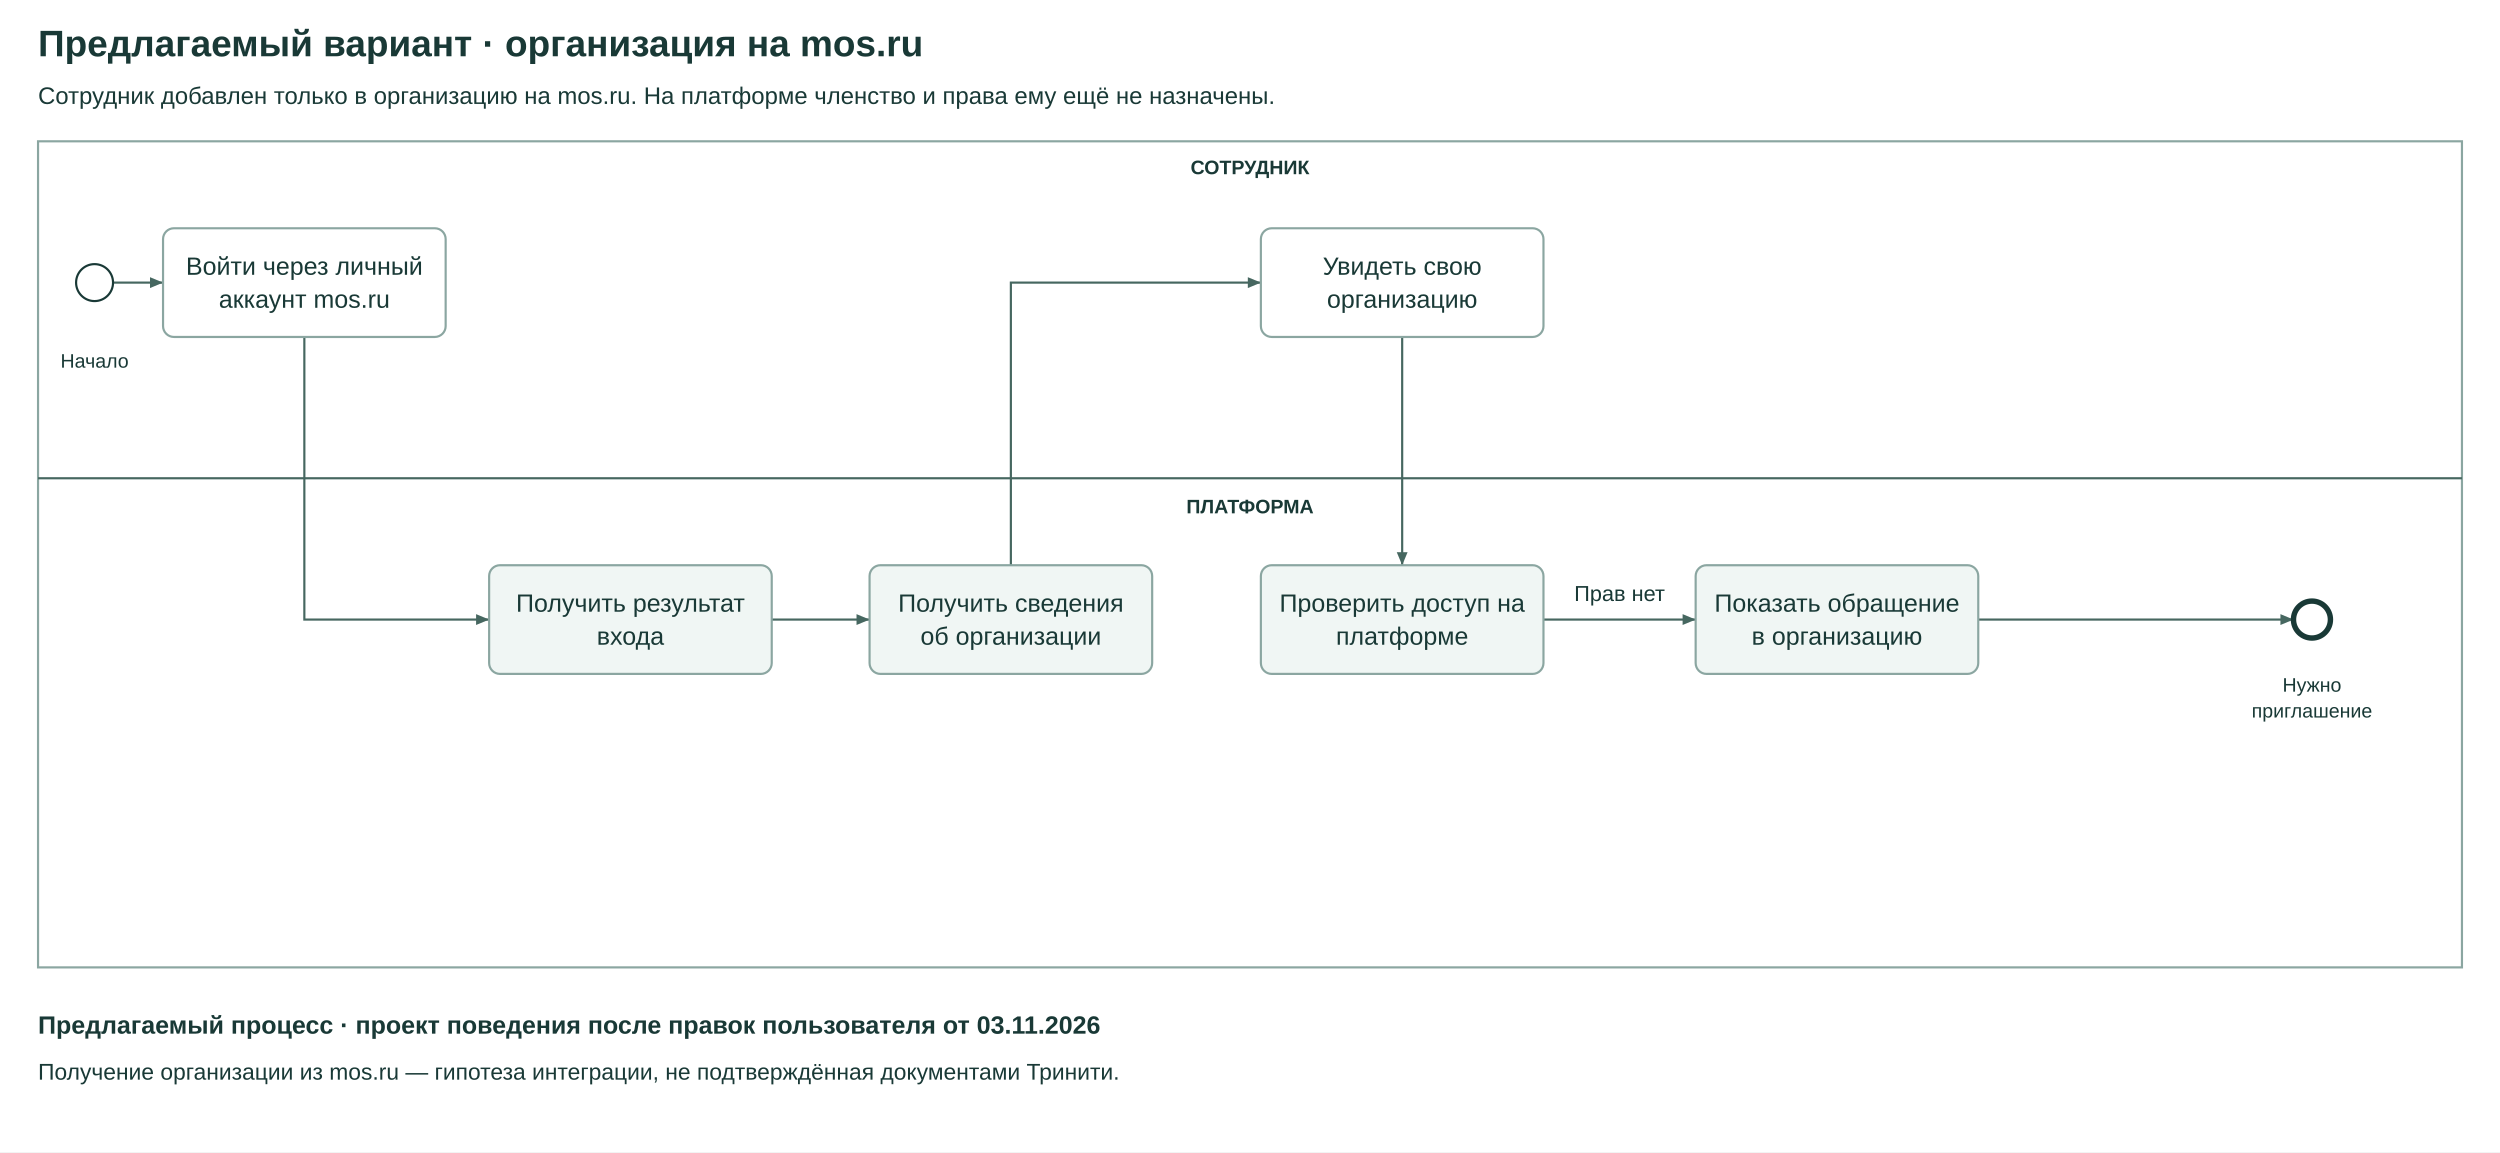
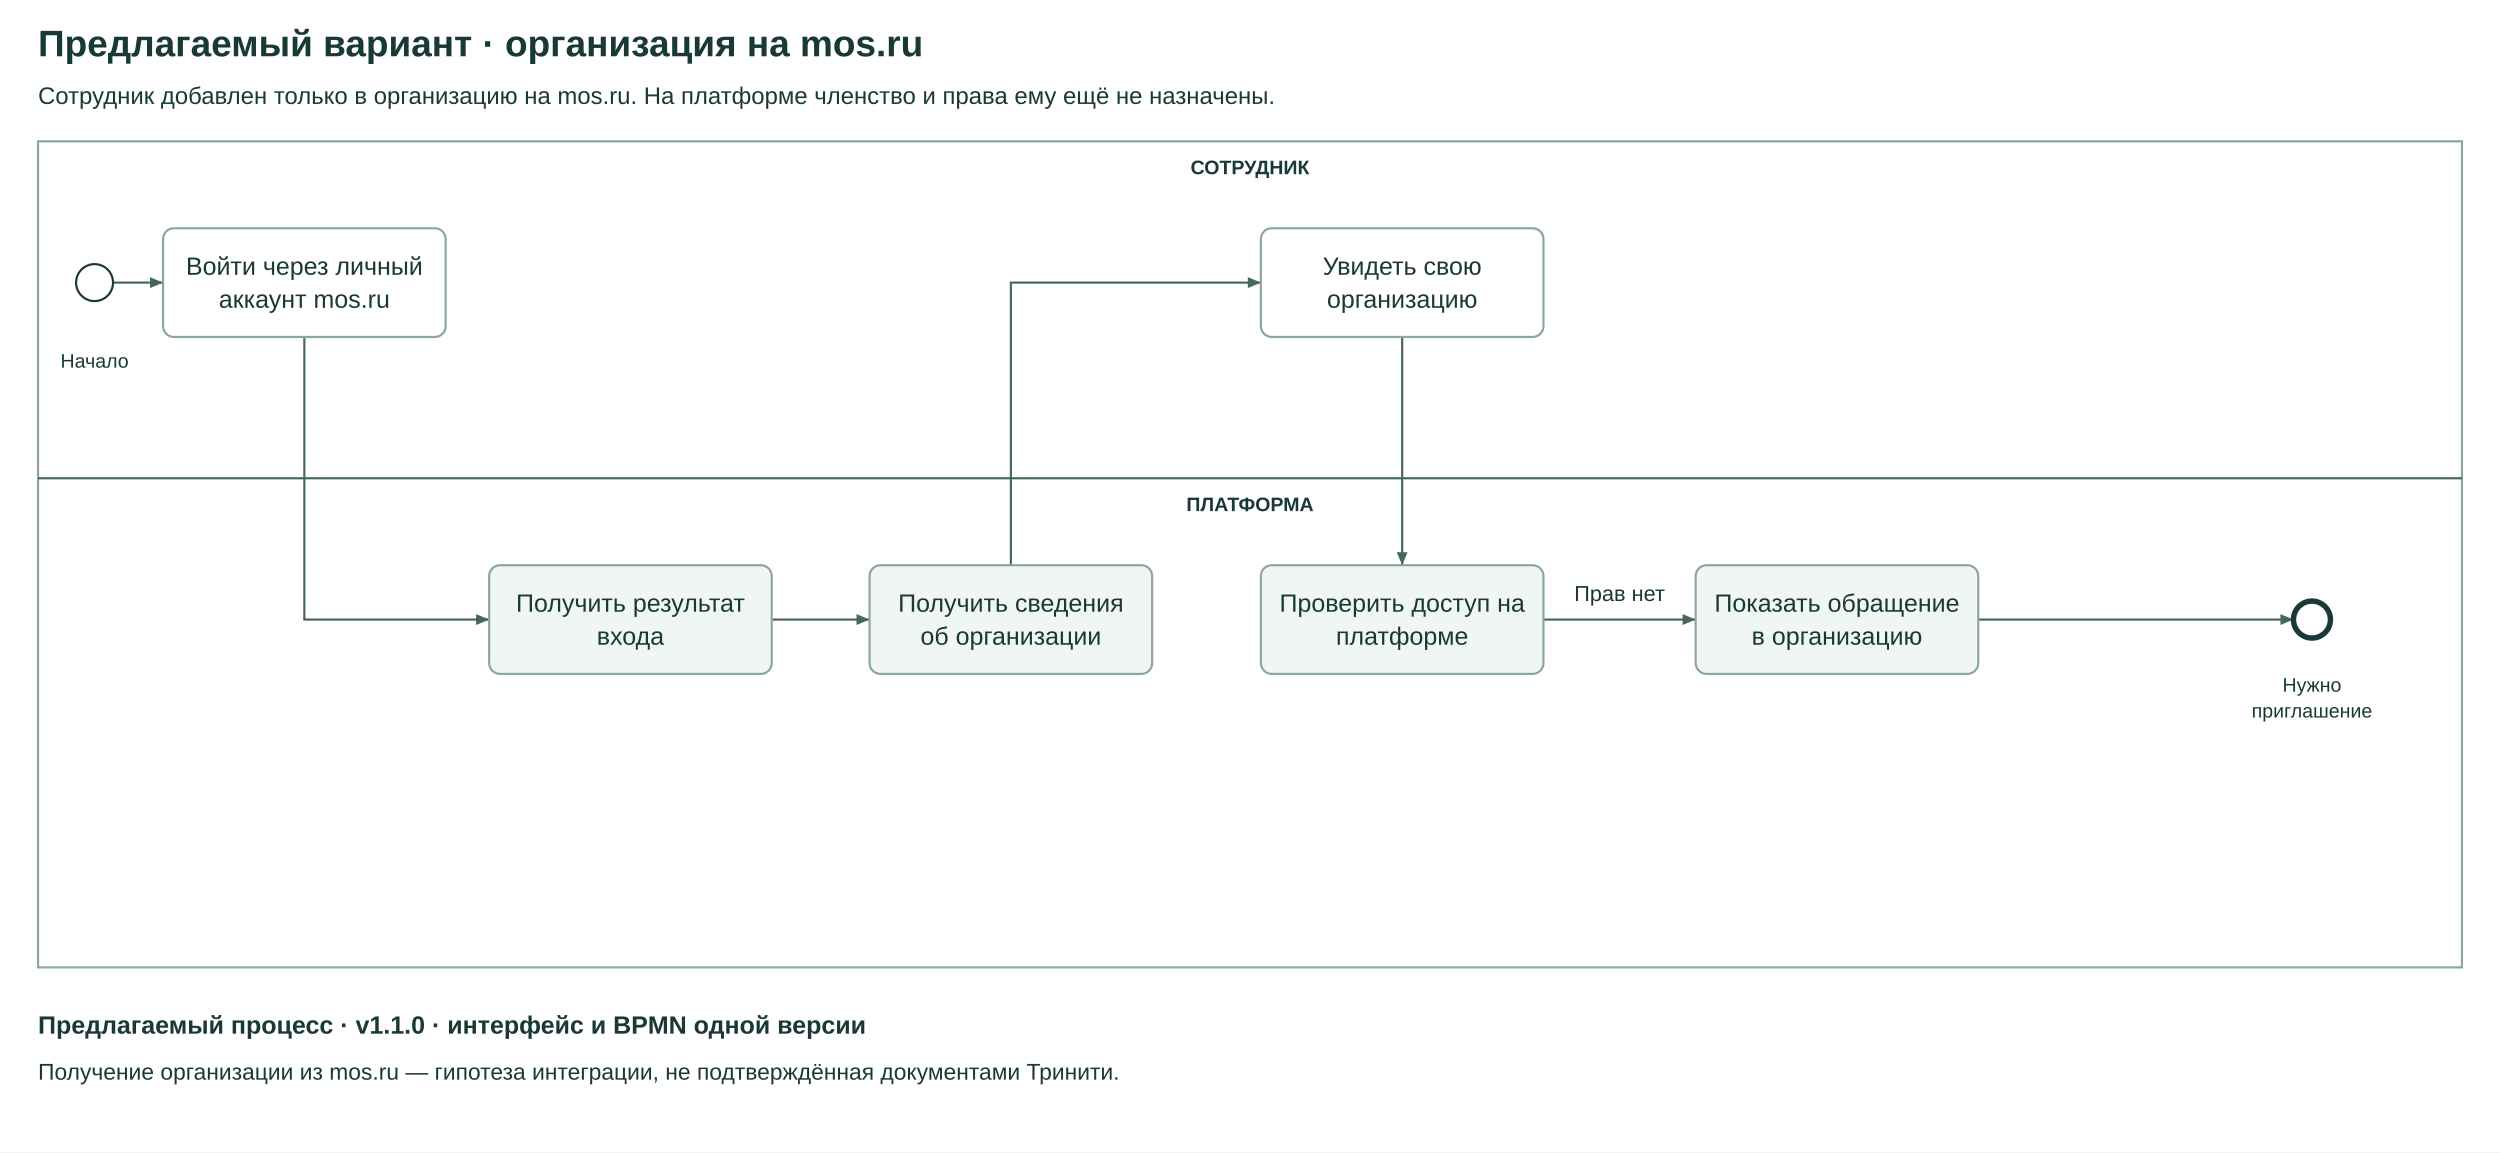
<svg xmlns="http://www.w3.org/2000/svg" width="2300" height="1060" viewBox="0 0 2300 1060" role="img">
  <rect width="100%" height="100%" fill="white" />
  <text x="35" y="40.0" dominant-baseline="central" text-anchor="start" font-family="Arial,sans-serif" font-size="34" font-weight="700" fill="#193936">Предлагаемый вариант · организация на mos.ru</text>
  <text x="35" y="88.0" dominant-baseline="central" text-anchor="start" font-family="Arial,sans-serif" font-size="22" font-weight="400" fill="#193936">Сотрудник добавлен только в организацию на mos.ru. На платформе членство и права ему ещё не назначены.</text>
  <rect x="35" y="130" width="2230" height="760" rx="0" fill="#ffffff" stroke="#8ba6a1" stroke-width="2" />
+   <text x="1150.0" y="154.0" dominant-baseline="central" text-anchor="middle" font-family="Arial,sans-serif" font-size="18" font-weight="700" fill="#193936">СОТРУДНИК</text>
  <polyline points="35,440 2265,440" fill="none" stroke="#466760" stroke-width="2" />
-   <text x="1150" y="154.0" dominant-baseline="central" text-anchor="middle" font-family="Arial,sans-serif" font-size="18" font-weight="700" fill="#193936">СОТРУДНИК</text>
-   <text x="1150" y="466.0" dominant-baseline="central" text-anchor="middle" font-family="Arial,sans-serif" font-size="18" font-weight="700" fill="#193936">ПЛАТФОРМА</text>
+   <text x="1150.0" y="464.0" dominant-baseline="central" text-anchor="middle" font-family="Arial,sans-serif" font-size="18" font-weight="700" fill="#193936">ПЛАТФОРМА</text>
  <polyline points="104,260 150,260" fill="none" stroke="#466760" stroke-width="2" />
  <polygon points="150,260 138.0,255.0 138.0,265.0" fill="#466760" />
  <polyline points="280,310 280,570 450,570" fill="none" stroke="#466760" stroke-width="2" />
  <polygon points="450,570 438.0,565.0 438.0,575.0" fill="#466760" />
  <polyline points="710,570 800,570" fill="none" stroke="#466760" stroke-width="2" />
  <polygon points="800,570 788.0,565.0 788.0,575.0" fill="#466760" />
  <polyline points="930,520 930,260 1160,260" fill="none" stroke="#466760" stroke-width="2" />
  <polygon points="1160,260 1148.0,255.0 1148.0,265.0" fill="#466760" />
  <polyline points="1290,310 1290,520" fill="none" stroke="#466760" stroke-width="2" />
  <polygon points="1290,520 1295.0,508.0 1285.0,508.0" fill="#466760" />
  <polyline points="1420,570 1560,570" fill="none" stroke="#466760" stroke-width="2" />
  <polygon points="1560,570 1548.0,565.0 1548.0,575.0" fill="#466760" />
  <text x="1490" y="546.0" dominant-baseline="central" text-anchor="middle" font-family="Arial,sans-serif" font-size="20" font-weight="400" fill="#193936">Прав нет</text>
  <polyline points="1820,570 2110,570" fill="none" stroke="#466760" stroke-width="2" />
  <polygon points="2110,570 2098.0,565.0 2098.0,575.0" fill="#466760" />
  <circle cx="87.0" cy="260.0" r="17.0" fill="white" stroke="#193936" stroke-width="2" />
  <text x="87.0" y="332.0" dominant-baseline="central" text-anchor="middle" font-family="Arial,sans-serif" font-size="18" font-weight="400" fill="#193936">Начало</text>
  <rect x="150" y="210" width="260" height="100" rx="10" fill="#ffffff" stroke="#8ba6a1" stroke-width="2" />
  <text x="280.0" y="244.82" dominant-baseline="central" text-anchor="middle" font-family="Arial,sans-serif" font-size="23" font-weight="400" fill="#193936">Войти через личный</text>
  <text x="280.0" y="275.18" dominant-baseline="central" text-anchor="middle" font-family="Arial,sans-serif" font-size="23" font-weight="400" fill="#193936">аккаунт mos.ru</text>
  <rect x="450" y="520" width="260" height="100" rx="10" fill="#f0f6f4" stroke="#8ba6a1" stroke-width="2" />
  <text x="580.0" y="554.82" dominant-baseline="central" text-anchor="middle" font-family="Arial,sans-serif" font-size="23" font-weight="400" fill="#193936">Получить результат</text>
  <text x="580.0" y="585.18" dominant-baseline="central" text-anchor="middle" font-family="Arial,sans-serif" font-size="23" font-weight="400" fill="#193936">входа</text>
  <rect x="800" y="520" width="260" height="100" rx="10" fill="#f0f6f4" stroke="#8ba6a1" stroke-width="2" />
  <text x="930.0" y="554.82" dominant-baseline="central" text-anchor="middle" font-family="Arial,sans-serif" font-size="23" font-weight="400" fill="#193936">Получить сведения</text>
  <text x="930.0" y="585.18" dominant-baseline="central" text-anchor="middle" font-family="Arial,sans-serif" font-size="23" font-weight="400" fill="#193936">об организации</text>
  <rect x="1160" y="210" width="260" height="100" rx="10" fill="#ffffff" stroke="#8ba6a1" stroke-width="2" />
  <text x="1290.0" y="244.82" dominant-baseline="central" text-anchor="middle" font-family="Arial,sans-serif" font-size="23" font-weight="400" fill="#193936">Увидеть свою</text>
  <text x="1290.0" y="275.18" dominant-baseline="central" text-anchor="middle" font-family="Arial,sans-serif" font-size="23" font-weight="400" fill="#193936">организацию</text>
  <rect x="1160" y="520" width="260" height="100" rx="10" fill="#f0f6f4" stroke="#8ba6a1" stroke-width="2" />
  <text x="1290.0" y="554.82" dominant-baseline="central" text-anchor="middle" font-family="Arial,sans-serif" font-size="23" font-weight="400" fill="#193936">Проверить доступ на</text>
  <text x="1290.0" y="585.18" dominant-baseline="central" text-anchor="middle" font-family="Arial,sans-serif" font-size="23" font-weight="400" fill="#193936">платформе</text>
  <rect x="1560" y="520" width="260" height="100" rx="10" fill="#f0f6f4" stroke="#8ba6a1" stroke-width="2" />
  <text x="1690.0" y="554.82" dominant-baseline="central" text-anchor="middle" font-family="Arial,sans-serif" font-size="23" font-weight="400" fill="#193936">Показать обращение</text>
  <text x="1690.0" y="585.18" dominant-baseline="central" text-anchor="middle" font-family="Arial,sans-serif" font-size="23" font-weight="400" fill="#193936">в организацию</text>
  <circle cx="2127.0" cy="570.0" r="17.0" fill="white" stroke="#193936" stroke-width="5" />
  <text x="2127.0" y="630.12" dominant-baseline="central" text-anchor="middle" font-family="Arial,sans-serif" font-size="18" font-weight="400" fill="#193936">Нужно</text>
  <text x="2127.0" y="653.88" dominant-baseline="central" text-anchor="middle" font-family="Arial,sans-serif" font-size="18" font-weight="400" fill="#193936">приглашение</text>
-   <text x="35" y="943.0" dominant-baseline="central" text-anchor="start" font-family="Arial,sans-serif" font-size="23" font-weight="700" fill="#193936">Предлагаемый процесс · проект поведения после правок пользователя от 03.11.2026</text>
+   <text x="35" y="943.0" dominant-baseline="central" text-anchor="start" font-family="Arial,sans-serif" font-size="23" font-weight="700" fill="#193936">Предлагаемый процесс · v1.1.0 · интерфейс и BPMN одной версии</text>
  <text x="35" y="986.0" dominant-baseline="central" text-anchor="start" font-family="Arial,sans-serif" font-size="21" font-weight="400" fill="#193936">Получение организации из mos.ru — гипотеза интеграции, не подтверждённая документами Тринити.</text>
</svg>
